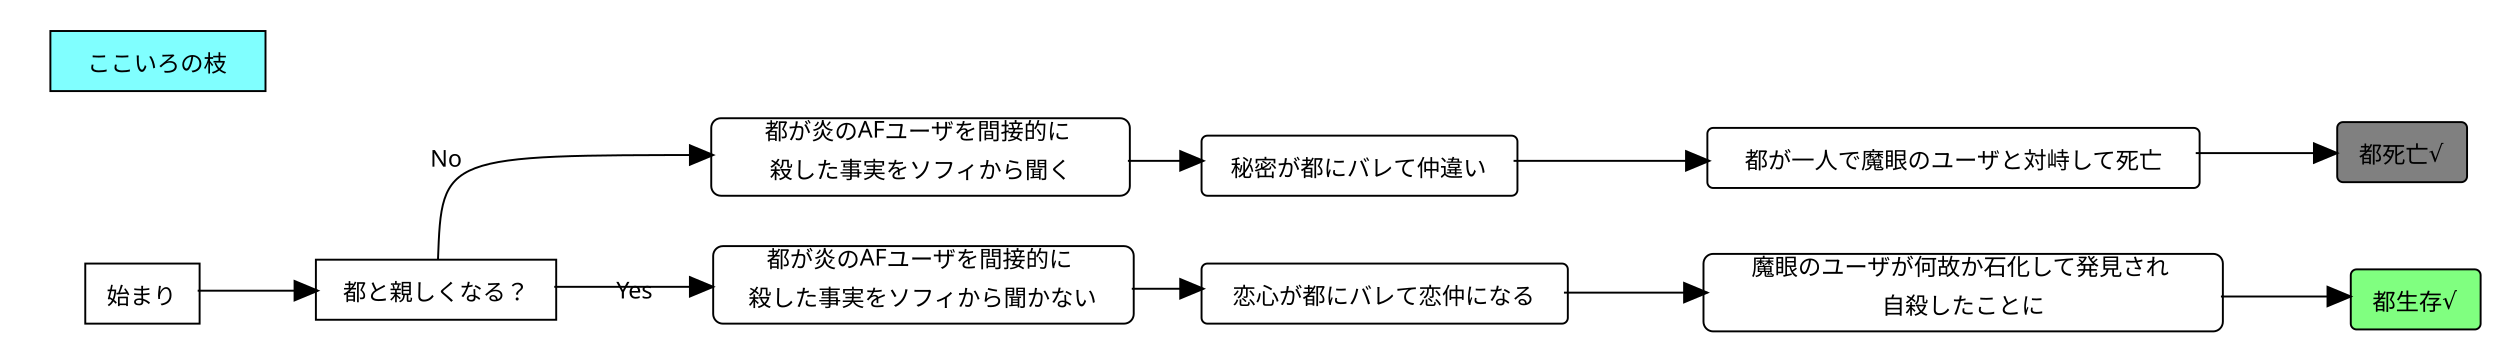
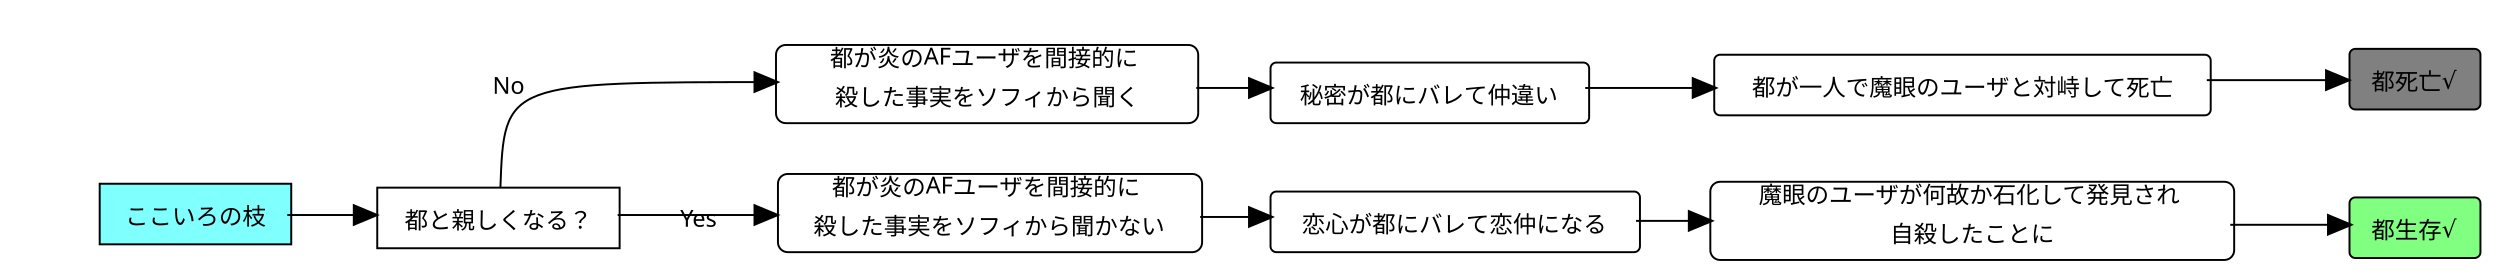
- <svg xmlns="http://www.w3.org/2000/svg" xmlns:xlink="http://www.w3.org/1999/xlink" width="1290" height="181">
+ <svg xmlns="http://www.w3.org/2000/svg" xmlns:xlink="http://www.w3.org/1999/xlink" width="1279" height="143">
  <g>
-     <rect x="26" y="16" width="111" height="31" style="stroke:rgb(0,0,0); stroke-width:1; fill:rgb(128,255,255)" />
+     <rect x="51" y="94" width="98" height="31" style="stroke:rgb(0,0,0); stroke-width:1; fill:rgb(128,255,255)" />
    <a xlink:href="text.html#2" target="text">
-       <text x="81" y="37" text-anchor="middle" style="font-size:9pt; fill:rgb(0,0,0); font-family:Meiryo; ">ここいろの枝</text>
+       <text x="100" y="115" text-anchor="middle" style="font-size:9pt; fill:rgb(0,0,0); font-family:Meiryo; ">ここいろの枝</text>
    </a>
  </g>
  <g>
-     <rect x="44" y="136" width="59" height="31" style="stroke:rgb(0,0,0); stroke-width:1; fill:none" />
-     <a xlink:href="text.html#14" target="text">
-       <text x="73" y="157" text-anchor="middle" style="font-size:9pt; fill:rgb(0,0,0); font-family:Meiryo; ">始まり</text>
+     <rect x="193" y="96" width="124" height="31" style="stroke:rgb(0,0,0); stroke-width:1; fill:none" />
+     <a xlink:href="text.html#7" target="text">
+       <text x="255" y="117" text-anchor="middle" style="font-size:9pt; fill:rgb(0,0,0); font-family:Meiryo; ">都と親しくなる？</text>
    </a>
  </g>
  <g>
-     <rect x="163" y="134" width="124" height="31" style="stroke:rgb(0,0,0); stroke-width:1; fill:none" />
-     <a xlink:href="text.html#7" target="text">
-       <text x="225" y="155" text-anchor="middle" style="font-size:9pt; fill:rgb(0,0,0); font-family:Meiryo; ">都と親しくなる？</text>
-     </a>
-   </g>
-   <g>
-     <rect x="368" y="127" width="217" height="40" rx="5" ry="5" style="stroke:rgb(0,0,0); stroke-width:1; fill:none" />
+     <rect x="398" y="89" width="217" height="40" rx="5" ry="5" style="stroke:rgb(0,0,0); stroke-width:1; fill:none" />
    <a xlink:href="text.html#8" target="text">
-       <text x="476" y="138" text-anchor="middle" style="font-size:9pt; fill:rgb(0,0,0); font-family:Meiryo; ">
+       <text x="506" y="100" text-anchor="middle" style="font-size:9pt; fill:rgb(0,0,0); font-family:Meiryo; ">
        <tspan>都が炎のAFユーザを間接的に
</tspan>
-         <tspan x="476" dy="20">殺した事実をソフィから聞かない</tspan>
+         <tspan x="506" dy="20">殺した事実をソフィから聞かない</tspan>
      </text>
    </a>
  </g>
  <g>
-     <rect x="620" y="136" width="189" height="31" rx="3" ry="3" style="stroke:rgb(0,0,0); stroke-width:1; fill:none" />
+     <rect x="650" y="98" width="189" height="31" rx="3" ry="3" style="stroke:rgb(0,0,0); stroke-width:1; fill:none" />
    <a xlink:href="text.html#10" target="text">
-       <text x="714" y="157" text-anchor="middle" style="font-size:9pt; fill:rgb(0,0,0); font-family:Meiryo; ">恋心が都にバレて恋仲になる</text>
+       <text x="744" y="119" text-anchor="middle" style="font-size:9pt; fill:rgb(0,0,0); font-family:Meiryo; ">恋心が都にバレて恋仲になる</text>
    </a>
  </g>
  <g>
-     <rect x="367" y="61" width="216" height="40" rx="5" ry="5" style="stroke:rgb(0,0,0); stroke-width:1; fill:none" />
+     <rect x="397" y="23" width="216" height="40" rx="5" ry="5" style="stroke:rgb(0,0,0); stroke-width:1; fill:none" />
    <a xlink:href="text.html#4" target="text">
-       <text x="475" y="72" text-anchor="middle" style="font-size:9pt; fill:rgb(0,0,0); font-family:Meiryo; ">
+       <text x="505" y="34" text-anchor="middle" style="font-size:9pt; fill:rgb(0,0,0); font-family:Meiryo; ">
        <tspan>都が炎のAFユーザを間接的に
</tspan>
-         <tspan x="475" dy="20">殺した事実をソフィから聞く</tspan>
+         <tspan x="505" dy="20">殺した事実をソフィから聞く</tspan>
      </text>
    </a>
  </g>
  <g>
-     <rect x="620" y="70" width="163" height="31" rx="3" ry="3" style="stroke:rgb(0,0,0); stroke-width:1; fill:none" />
+     <rect x="650" y="32" width="163" height="31" rx="3" ry="3" style="stroke:rgb(0,0,0); stroke-width:1; fill:none" />
    <a xlink:href="text.html#5" target="text">
-       <text x="701" y="91" text-anchor="middle" style="font-size:9pt; fill:rgb(0,0,0); font-family:Meiryo; ">秘密が都にバレて仲違い</text>
+       <text x="731" y="53" text-anchor="middle" style="font-size:9pt; fill:rgb(0,0,0); font-family:Meiryo; ">秘密が都にバレて仲違い</text>
    </a>
  </g>
  <g>
-     <rect x="881" y="66" width="254" height="31" rx="3" ry="3" style="stroke:rgb(0,0,0); stroke-width:1; fill:none" />
+     <rect x="877" y="28" width="254" height="31" rx="3" ry="3" style="stroke:rgb(0,0,0); stroke-width:1; fill:none" />
    <a xlink:href="text.html#6" target="text">
-       <text x="1008" y="87" text-anchor="middle" style="font-size:9pt; fill:rgb(0,0,0); font-family:Meiryo; ">都が一人で魔眼のユーザと対峙して死亡</text>
+       <text x="1004" y="49" text-anchor="middle" style="font-size:9pt; fill:rgb(0,0,0); font-family:Meiryo; ">都が一人で魔眼のユーザと対峙して死亡</text>
    </a>
  </g>
  <g>
-     <rect x="879" y="131" width="268" height="40" rx="5" ry="5" style="stroke:rgb(0,0,0); stroke-width:1; fill:none" />
+     <rect x="875" y="93" width="268" height="40" rx="5" ry="5" style="stroke:rgb(0,0,0); stroke-width:1; fill:none" />
    <a xlink:href="text.html#11" target="text">
-       <text x="1013" y="142" text-anchor="middle" style="font-size:9pt; fill:rgb(0,0,0); font-family:Meiryo; ">
+       <text x="1009" y="104" text-anchor="middle" style="font-size:9pt; fill:rgb(0,0,0); font-family:Meiryo; ">
        <tspan>魔眼のユーザが何故か石化して発見され
</tspan>
-         <tspan x="1013" dy="20">自殺したことに</tspan>
+         <tspan x="1009" dy="20">自殺したことに</tspan>
      </text>
    </a>
  </g>
  <g>
-     <rect x="1206" y="63" width="67" height="31" rx="3" ry="3" style="stroke:rgb(0,0,0); stroke-width:1; fill:rgb(128,128,128)" />
+     <rect x="1202" y="25" width="67" height="31" rx="3" ry="3" style="stroke:rgb(0,0,0); stroke-width:1; fill:rgb(128,128,128)" />
    <a xlink:href="text.html#12" target="text">
-       <text x="1239" y="84" text-anchor="middle" style="font-size:9pt; fill:rgb(0,0,0); font-family:Meiryo; ">都死亡√</text>
+       <text x="1235" y="46" text-anchor="middle" style="font-size:9pt; fill:rgb(0,0,0); font-family:Meiryo; ">都死亡√</text>
    </a>
  </g>
  <g>
-     <rect x="1213" y="139" width="67" height="31" rx="3" ry="3" style="stroke:rgb(0,0,0); stroke-width:1; fill:rgb(128,255,128)" />
+     <rect x="1202" y="101" width="67" height="31" rx="3" ry="3" style="stroke:rgb(0,0,0); stroke-width:1; fill:rgb(128,255,128)" />
    <a xlink:href="text.html#13" target="text">
-       <text x="1246" y="160" text-anchor="middle" style="font-size:9pt; fill:rgb(0,0,0); font-family:Meiryo; ">都生存√</text>
+       <text x="1235" y="122" text-anchor="middle" style="font-size:9pt; fill:rgb(0,0,0); font-family:Meiryo; ">都生存√</text>
    </a>
  </g>
  <g>
-     <path d="M 226 134 C 228 80 228 80 368 80" stroke="rgb(0,0,0)" fill="none" stroke-width="1" />
-     <text x="222" y="86" style="font-size:9pt; fill:rgb(0,0,0); font-family:Meiryo; ">No</text>
-     <path d="M 368 80 L 356 75 L 356 85 z" style="fill:rgb(0,0,0); stroke:rgb(0,0,0); stroke-width:1;" />
+     <path d="M 256 96 C 258 42 258 42 398 42" stroke="rgb(0,0,0)" fill="none" stroke-width="1" />
+     <text x="252" y="48" style="font-size:9pt; fill:rgb(0,0,0); font-family:Meiryo; ">No</text>
+     <path d="M 398 42 L 386 37 L 386 47 z" style="fill:rgb(0,0,0); stroke:rgb(0,0,0); stroke-width:1;" />
  </g>
  <g>
-     <line x1="582" y1="83" x2="621" y2="83" style="stroke:rgb(0,0,0); stroke-width:1;" />
-     <path d="M 621 83 L 609 78 L 609 88 z" style="fill:rgb(0,0,0); stroke:rgb(0,0,0); stroke-width:1;" />
+     <line x1="612" y1="45" x2="651" y2="45" style="stroke:rgb(0,0,0); stroke-width:1;" />
+     <path d="M 651 45 L 639 40 L 639 50 z" style="fill:rgb(0,0,0); stroke:rgb(0,0,0); stroke-width:1;" />
  </g>
  <g>
-     <line x1="781" y1="83" x2="882" y2="83" style="stroke:rgb(0,0,0); stroke-width:1;" />
-     <path d="M 882 83 L 870 78 L 870 88 z" style="fill:rgb(0,0,0); stroke:rgb(0,0,0); stroke-width:1;" />
+     <line x1="811" y1="45" x2="878" y2="45" style="stroke:rgb(0,0,0); stroke-width:1;" />
+     <path d="M 878 45 L 866 40 L 866 50 z" style="fill:rgb(0,0,0); stroke:rgb(0,0,0); stroke-width:1;" />
  </g>
  <g>
-     <line x1="286" y1="148" x2="368" y2="148" style="stroke:rgb(0,0,0); stroke-width:1;" />
-     <text x="318" y="154" style="font-size:9pt; fill:rgb(0,0,0); font-family:Meiryo; ">Yes</text>
-     <path d="M 368 148 L 356 143 L 356 153 z" style="fill:rgb(0,0,0); stroke:rgb(0,0,0); stroke-width:1;" />
+     <line x1="316" y1="110" x2="398" y2="110" style="stroke:rgb(0,0,0); stroke-width:1;" />
+     <text x="348" y="116" style="font-size:9pt; fill:rgb(0,0,0); font-family:Meiryo; ">Yes</text>
+     <path d="M 398 110 L 386 105 L 386 115 z" style="fill:rgb(0,0,0); stroke:rgb(0,0,0); stroke-width:1;" />
  </g>
  <g>
-     <line x1="584" y1="149" x2="621" y2="149" style="stroke:rgb(0,0,0); stroke-width:1;" />
-     <path d="M 621 149 L 609 144 L 609 154 z" style="fill:rgb(0,0,0); stroke:rgb(0,0,0); stroke-width:1;" />
+     <line x1="614" y1="111" x2="651" y2="111" style="stroke:rgb(0,0,0); stroke-width:1;" />
+     <path d="M 651 111 L 639 106 L 639 116 z" style="fill:rgb(0,0,0); stroke:rgb(0,0,0); stroke-width:1;" />
  </g>
  <g>
-     <line x1="807" y1="151" x2="881" y2="151" style="stroke:rgb(0,0,0); stroke-width:1;" />
-     <path d="M 881 151 L 869 146 L 869 156 z" style="fill:rgb(0,0,0); stroke:rgb(0,0,0); stroke-width:1;" />
+     <line x1="837" y1="113" x2="876" y2="113" style="stroke:rgb(0,0,0); stroke-width:1;" />
+     <path d="M 876 113 L 864 108 L 864 118 z" style="fill:rgb(0,0,0); stroke:rgb(0,0,0); stroke-width:1;" />
  </g>
  <g>
-     <line x1="1146" y1="153" x2="1213" y2="153" style="stroke:rgb(0,0,0); stroke-width:1;" />
-     <path d="M 1213 153 L 1201 148 L 1201 158 z" style="fill:rgb(0,0,0); stroke:rgb(0,0,0); stroke-width:1;" />
+     <line x1="1141" y1="115" x2="1203" y2="115" style="stroke:rgb(0,0,0); stroke-width:1;" />
+     <path d="M 1203 115 L 1191 110 L 1191 120 z" style="fill:rgb(0,0,0); stroke:rgb(0,0,0); stroke-width:1;" />
  </g>
  <g>
-     <line x1="1133" y1="79" x2="1206" y2="79" style="stroke:rgb(0,0,0); stroke-width:1;" />
-     <path d="M 1206 79 L 1194 74 L 1194 84 z" style="fill:rgb(0,0,0); stroke:rgb(0,0,0); stroke-width:1;" />
+     <line x1="1129" y1="41" x2="1202" y2="41" style="stroke:rgb(0,0,0); stroke-width:1;" />
+     <path d="M 1202 41 L 1190 36 L 1190 46 z" style="fill:rgb(0,0,0); stroke:rgb(0,0,0); stroke-width:1;" />
  </g>
  <g>
-     <line x1="102" y1="150" x2="164" y2="150" style="stroke:rgb(0,0,0); stroke-width:1;" />
-     <path d="M 164 150 L 152 145 L 152 155 z" style="fill:rgb(0,0,0); stroke:rgb(0,0,0); stroke-width:1;" />
+     <line x1="147" y1="110" x2="193" y2="110" style="stroke:rgb(0,0,0); stroke-width:1;" />
+     <path d="M 193 110 L 181 105 L 181 115 z" style="fill:rgb(0,0,0); stroke:rgb(0,0,0); stroke-width:1;" />
  </g>
</svg>
